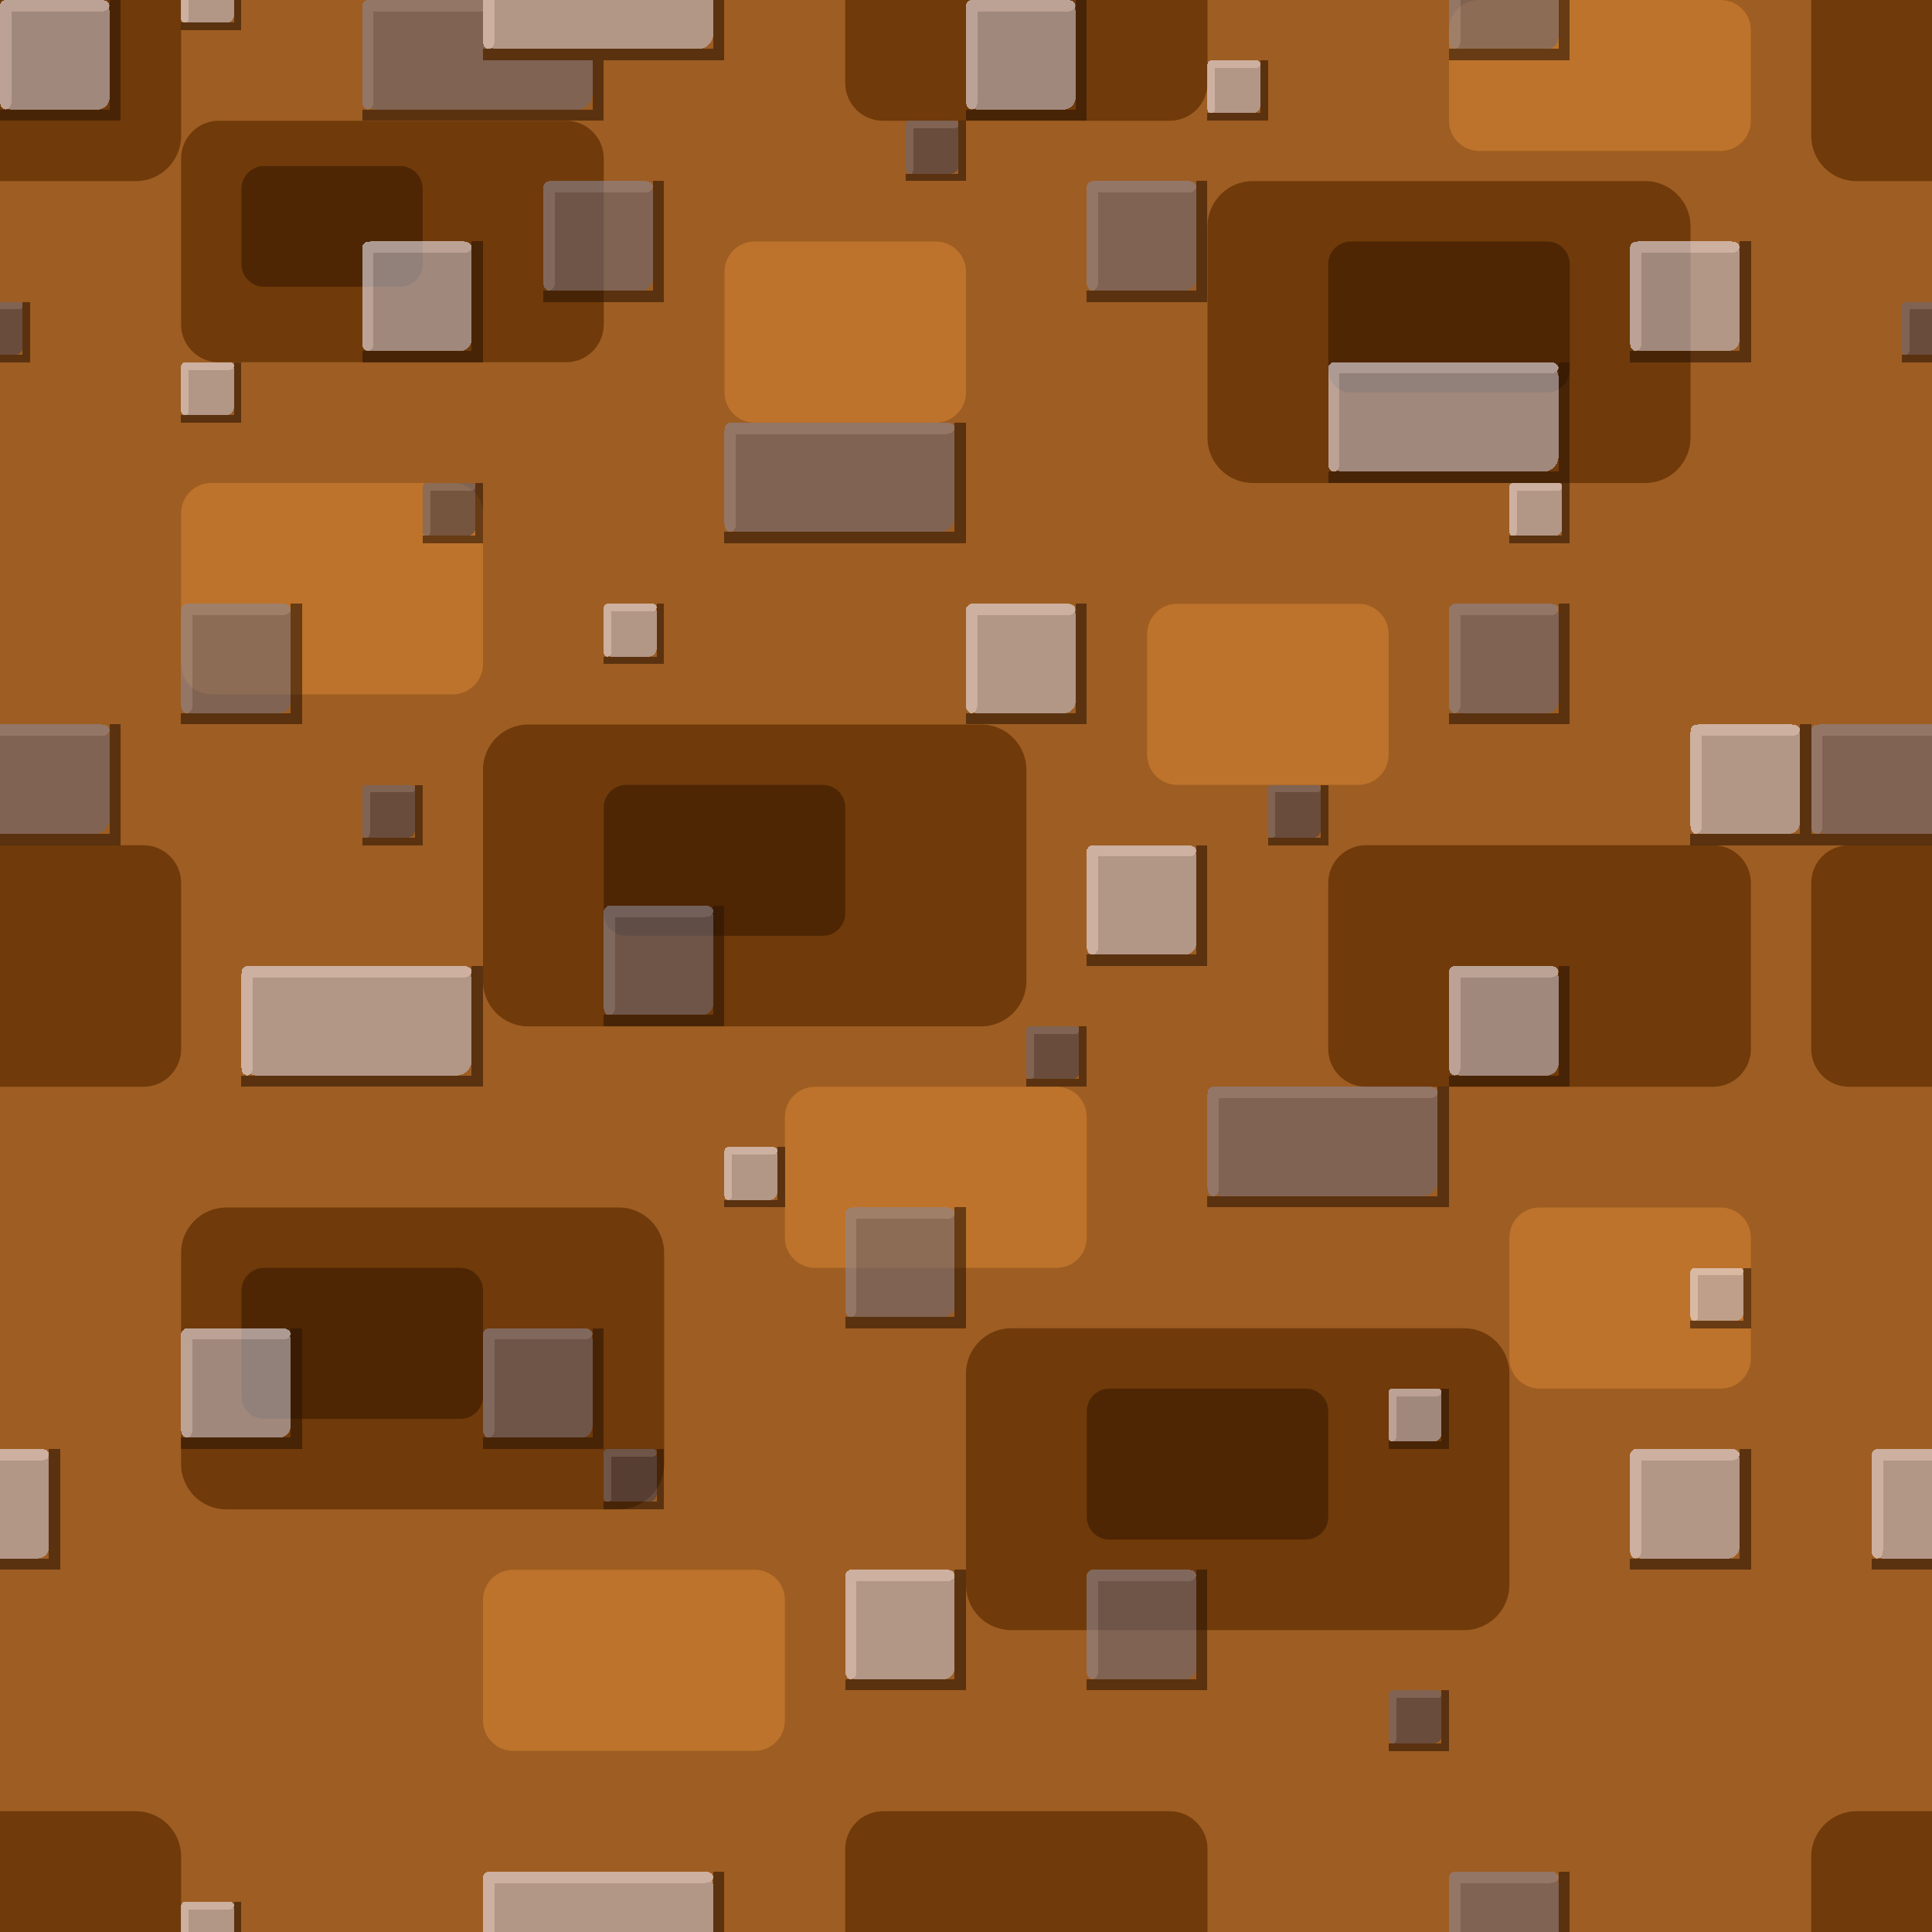
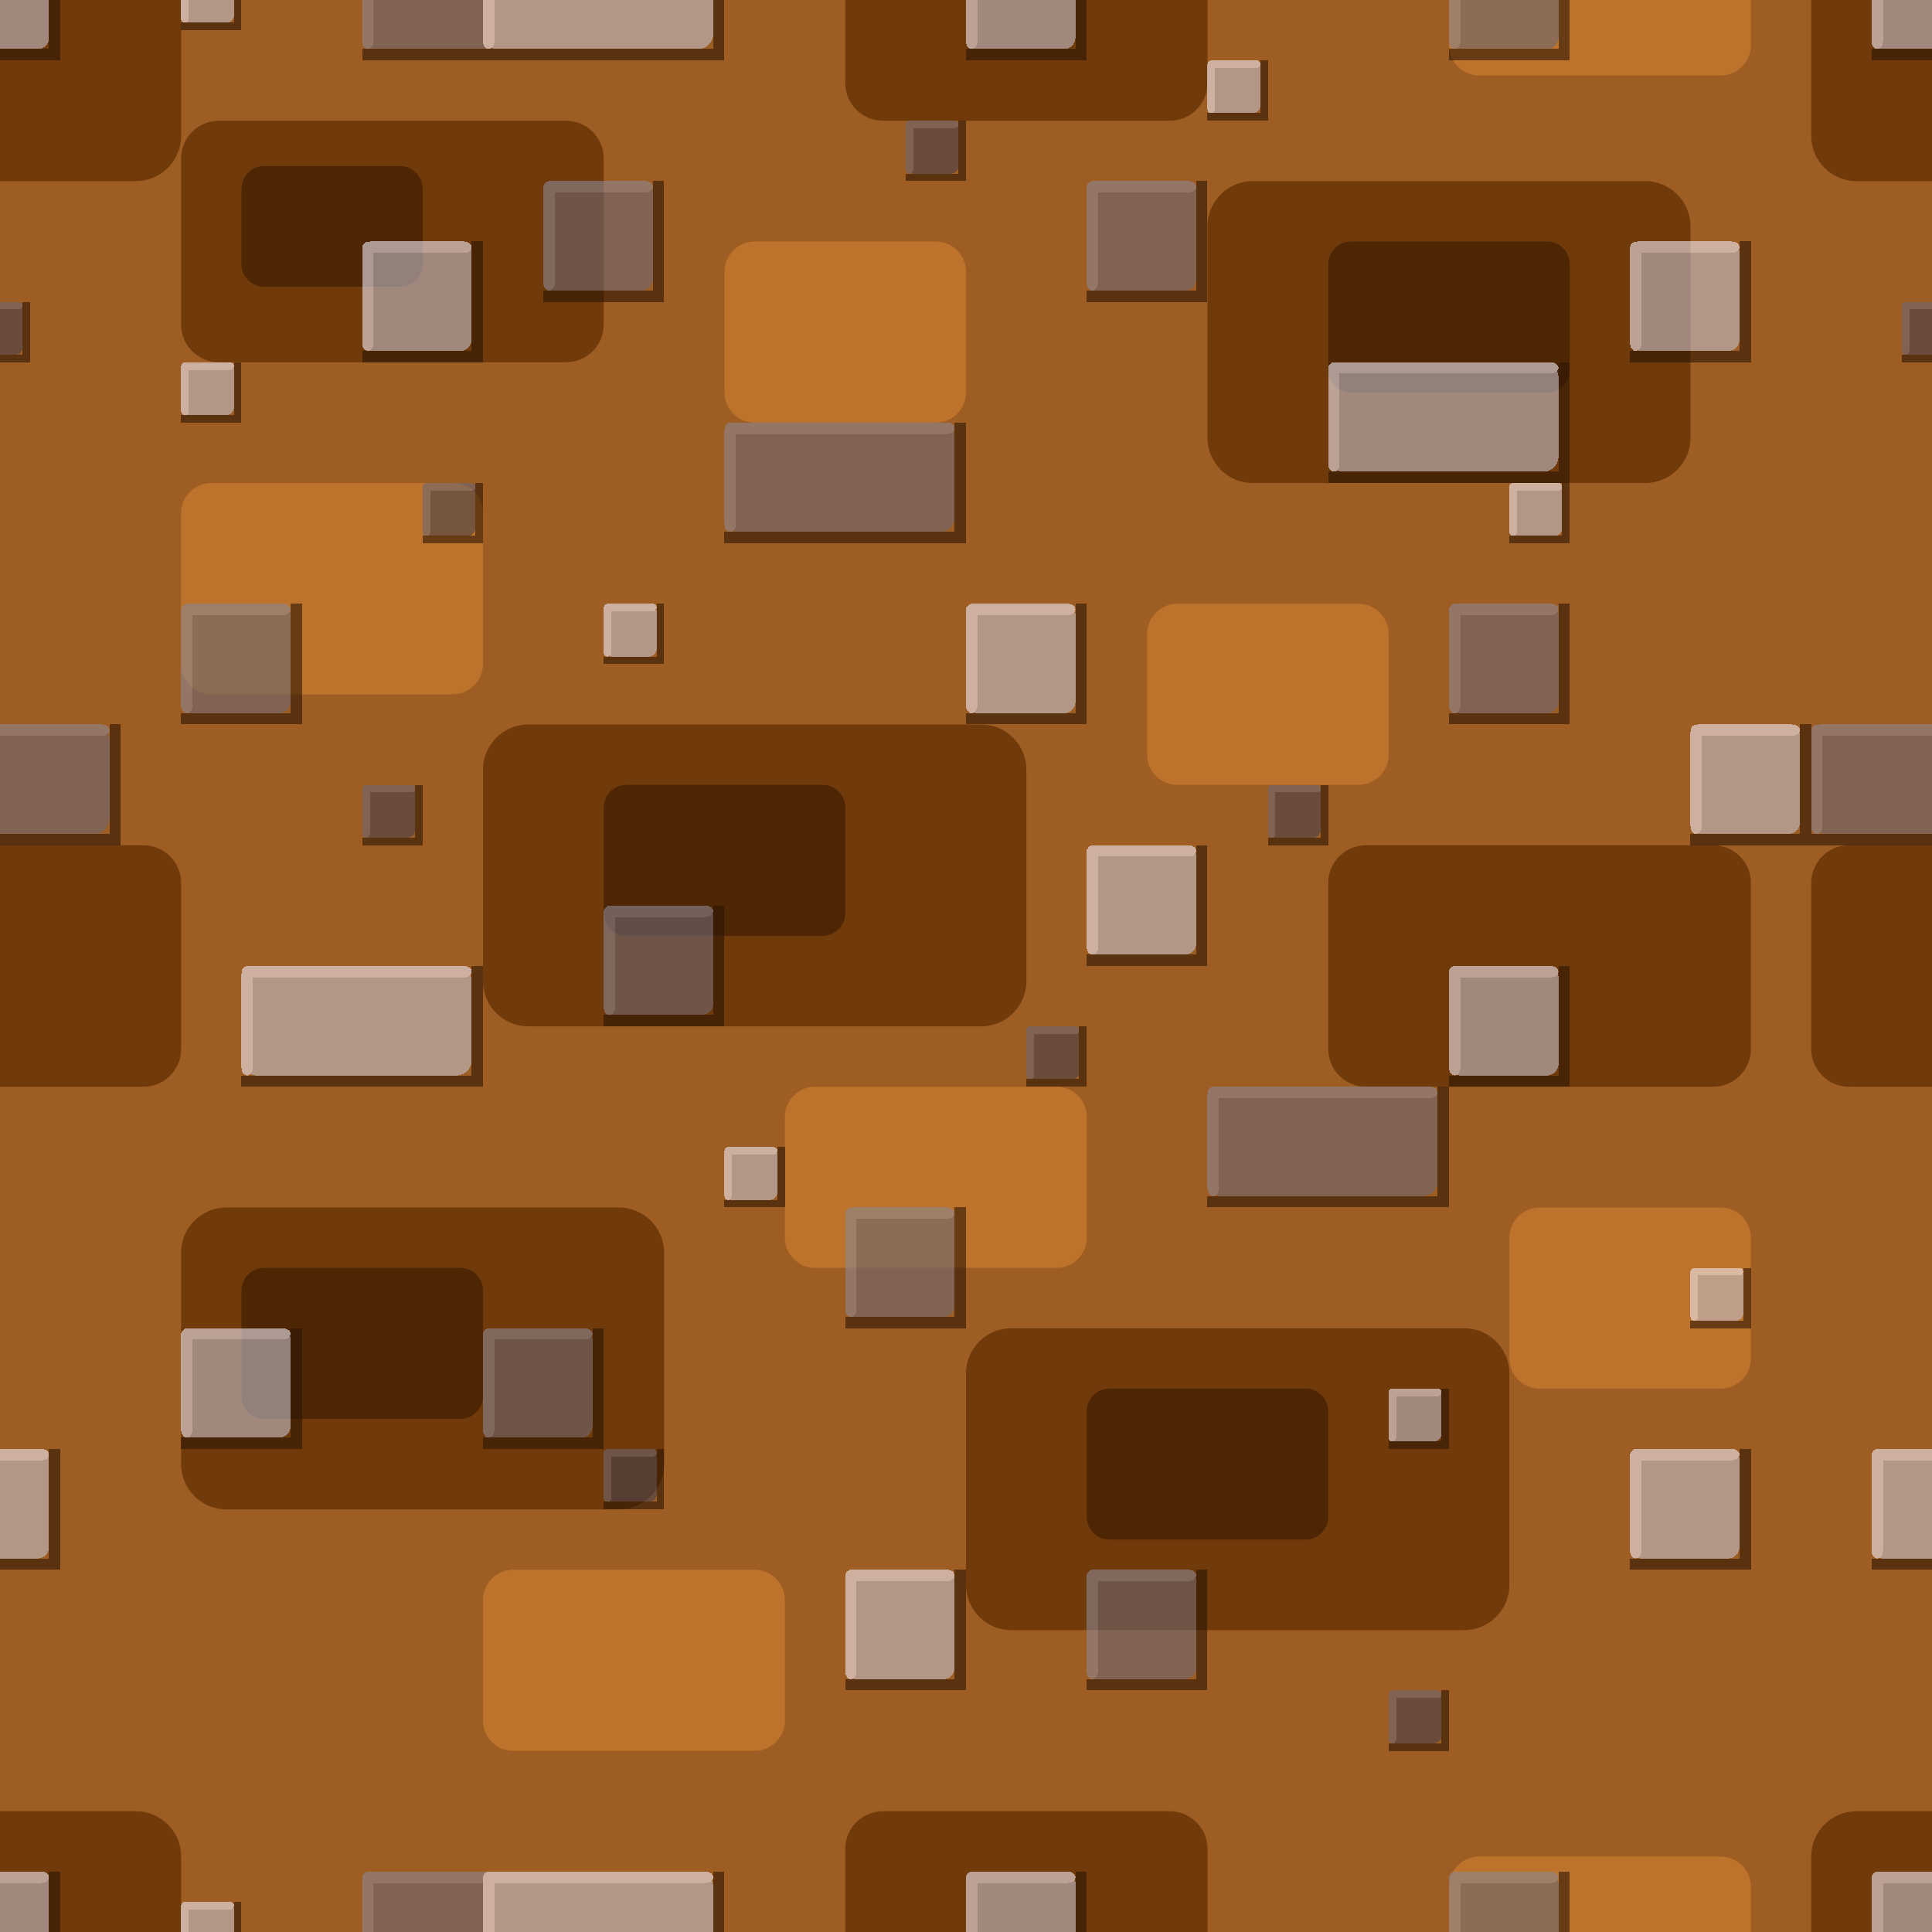
<svg xmlns="http://www.w3.org/2000/svg" viewBox="0 0 512 512" width="512" height="512">
  <defs>
    <g id="p_light" shape-rendering="crispEdges">
      <rect y="29" width="32" height="3" fill="#2d1604" />
      <rect x="29" width="3" height="32" fill="#2d1604" />
      <rect width="29" height="29" rx="3" fill="#c0bcc8" />
      <rect width="29" height="3" rx="2" fill="#ece8f2" />
      <rect width="3" height="29" rx="2" fill="#ece8f2" />
    </g>
    <g id="p_med" shape-rendering="crispEdges">
      <rect y="29" width="32" height="3" fill="#2d1604" />
      <rect x="29" width="3" height="32" fill="#2d1604" />
      <rect width="29" height="29" rx="3" fill="#6c6772" />
      <rect width="29" height="3" rx="2" fill="#8c8792" />
      <rect width="3" height="29" rx="2" fill="#8c8792" />
    </g>
    <g id="p_oblong_med" shape-rendering="crispEdges">
      <rect y="29" width="64" height="3" fill="#2d1604" />
      <rect x="61" width="3" height="32" fill="#2d1604" />
      <rect width="61" height="29" rx="4" fill="#6c6772" />
      <rect width="61" height="3" rx="2" fill="#8c8792" />
      <rect width="3" height="29" rx="2" fill="#8c8792" />
    </g>
    <g id="p_oblong_light" shape-rendering="crispEdges">
      <rect y="29" width="64" height="3" fill="#2d1604" />
      <rect x="61" width="3" height="32" fill="#2d1604" />
      <rect width="61" height="29" rx="4" fill="#c0bcc8" />
      <rect width="61" height="3" rx="2" fill="#ece8f2" />
      <rect width="3" height="29" rx="2" fill="#ece8f2" />
    </g>
    <g id="f_light" shape-rendering="crispEdges">
      <rect y="14" width="16" height="2" fill="#2d1604" />
      <rect x="14" width="2" height="16" fill="#2d1604" />
      <rect width="14" height="14" rx="2" fill="#c0bcc8" />
      <rect width="14" height="2" rx="1" fill="#ece8f2" />
      <rect width="2" height="14" rx="1" fill="#ece8f2" />
    </g>
    <g id="f_dark" shape-rendering="crispEdges">
      <rect y="14" width="16" height="2" fill="#2d1604" />
      <rect x="14" width="2" height="16" fill="#2d1604" />
      <rect width="14" height="14" rx="2" fill="#46414c" />
      <rect width="14" height="2" rx="1" fill="#6c6772" />
      <rect width="2" height="14" rx="1" fill="#6c6772" />
    </g>
  </defs>
  <rect width="512" height="512" fill="#9e5d22" />
  <g fill="#703a0a">
    <rect x="48" y="32" width="112" height="64" rx="10" />
    <rect x="320" y="48" width="128" height="80" rx="12" />
    <rect x="128" y="192" width="144" height="80" rx="12" />
    <rect x="352" y="224" width="112" height="64" rx="10" />
    <rect x="48" y="320" width="128" height="80" rx="12" />
    <rect x="256" y="352" width="144" height="80" rx="12" />
    <rect x="-32" y="224" width="80" height="64" rx="10" />
    <rect x="480" y="224" width="80" height="64" rx="10" />
    <rect x="224" y="-32" width="96" height="64" rx="10" />
    <rect x="224" y="480" width="96" height="64" rx="10" />
    <rect x="-32" y="-32" width="80" height="80" rx="12" />
    <rect x="480" y="-32" width="80" height="80" rx="12" />
    <rect x="-32" y="480" width="80" height="80" rx="12" />
    <rect x="480" y="480" width="80" height="80" rx="12" />
  </g>
  <g fill="#4e2604">
    <rect x="64" y="44" width="48" height="32" rx="6" />
    <rect x="352" y="64" width="64" height="40" rx="6" />
    <rect x="160" y="208" width="64" height="40" rx="6" />
    <rect x="64" y="336" width="64" height="40" rx="6" />
    <rect x="288" y="368" width="64" height="40" rx="6" />
  </g>
  <g fill="#bd732b">
    <rect x="192" y="64" width="64" height="48" rx="8" />
    <rect x="48" y="128" width="80" height="56" rx="8" />
    <rect x="304" y="160" width="64" height="48" rx="8" />
    <rect x="208" y="288" width="80" height="48" rx="8" />
    <rect x="400" y="320" width="64" height="48" rx="8" />
    <rect x="128" y="416" width="80" height="48" rx="8" />
-     <rect x="384" y="0" width="80" height="40" rx="8" />
-     <rect x="384" y="512" width="80" height="40" rx="8" />
+     <rect x="384" y="-20" width="80" height="40" rx="8" />
+     <rect x="384" y="492" width="80" height="40" rx="8" />
  </g>
  <g id="embedded-pebbles" opacity="0.6">
    <use href="#p_oblong_med" x="192" y="112" />
    <use href="#p_oblong_light" x="64" y="256" />
    <use href="#p_oblong_med" x="320" y="288" />
    <use href="#p_oblong_light" x="352" y="96" />
-     <use href="#p_oblong_med" x="96" y="0" />
-     <use href="#p_oblong_med" x="96" y="512" />
+     <use href="#p_oblong_med" x="96" y="-16" />
+     <use href="#p_oblong_med" x="96" y="496" />
    <use href="#p_light" x="96" y="64" />
    <use href="#p_med" x="144" y="48" />
    <use href="#p_med" x="288" y="48" />
    <use href="#p_light" x="432" y="64" />
-     <use href="#p_light" x="256" y="0" />
-     <use href="#p_light" x="256" y="512" />
+     <use href="#p_light" x="256" y="-16" />
+     <use href="#p_light" x="256" y="496" />
    <use href="#p_med" x="48" y="160" />
    <use href="#p_light" x="256" y="160" />
    <use href="#p_med" x="384" y="160" />
    <use href="#p_light" x="448" y="192" />
    <use href="#p_med" x="160" y="240" />
    <use href="#p_light" x="288" y="224" />
    <use href="#p_med" x="224" y="320" />
    <use href="#p_light" x="384" y="256" />
    <use href="#p_light" x="48" y="352" />
    <use href="#p_med" x="128" y="352" />
    <use href="#p_light" x="224" y="416" />
    <use href="#p_med" x="288" y="416" />
    <use href="#p_light" x="432" y="384" />
    <use href="#f_light" x="48" y="96" />
    <use href="#f_dark" x="240" y="32" />
    <use href="#f_light" x="320" y="16" />
    <use href="#f_dark" x="112" y="128" />
    <use href="#f_light" x="160" y="160" />
    <use href="#f_dark" x="336" y="208" />
    <use href="#f_light" x="400" y="128" />
    <use href="#f_dark" x="96" y="208" />
    <use href="#f_light" x="192" y="304" />
    <use href="#f_dark" x="272" y="272" />
    <use href="#f_light" x="448" y="336" />
    <use href="#f_dark" x="160" y="384" />
    <use href="#f_light" x="368" y="368" />
    <use href="#f_dark" x="368" y="448" />
    <use href="#p_oblong_med" x="-32" y="192" />
    <use href="#p_oblong_med" x="480" y="192" />
    <use href="#p_light" x="-16" y="384" />
    <use href="#p_light" x="496" y="384" />
    <use href="#f_dark" x="-8" y="80" />
    <use href="#f_dark" x="504" y="80" />
    <use href="#p_oblong_light" x="128" y="-16" />
    <use href="#p_oblong_light" x="128" y="496" />
    <use href="#p_med" x="384" y="-16" />
    <use href="#p_med" x="384" y="496" />
    <use href="#f_light" x="48" y="-8" />
    <use href="#f_light" x="48" y="504" />
-     <use href="#p_light" x="0" y="0" />
-     <use href="#p_light" x="512" y="0" />
-     <use href="#p_light" x="0" y="512" />
-     <use href="#p_light" x="512" y="512" />
+     <use href="#p_light" x="-16" y="-16" />
+     <use href="#p_light" x="496" y="-16" />
+     <use href="#p_light" x="-16" y="496" />
+     <use href="#p_light" x="496" y="496" />
  </g>
</svg>
